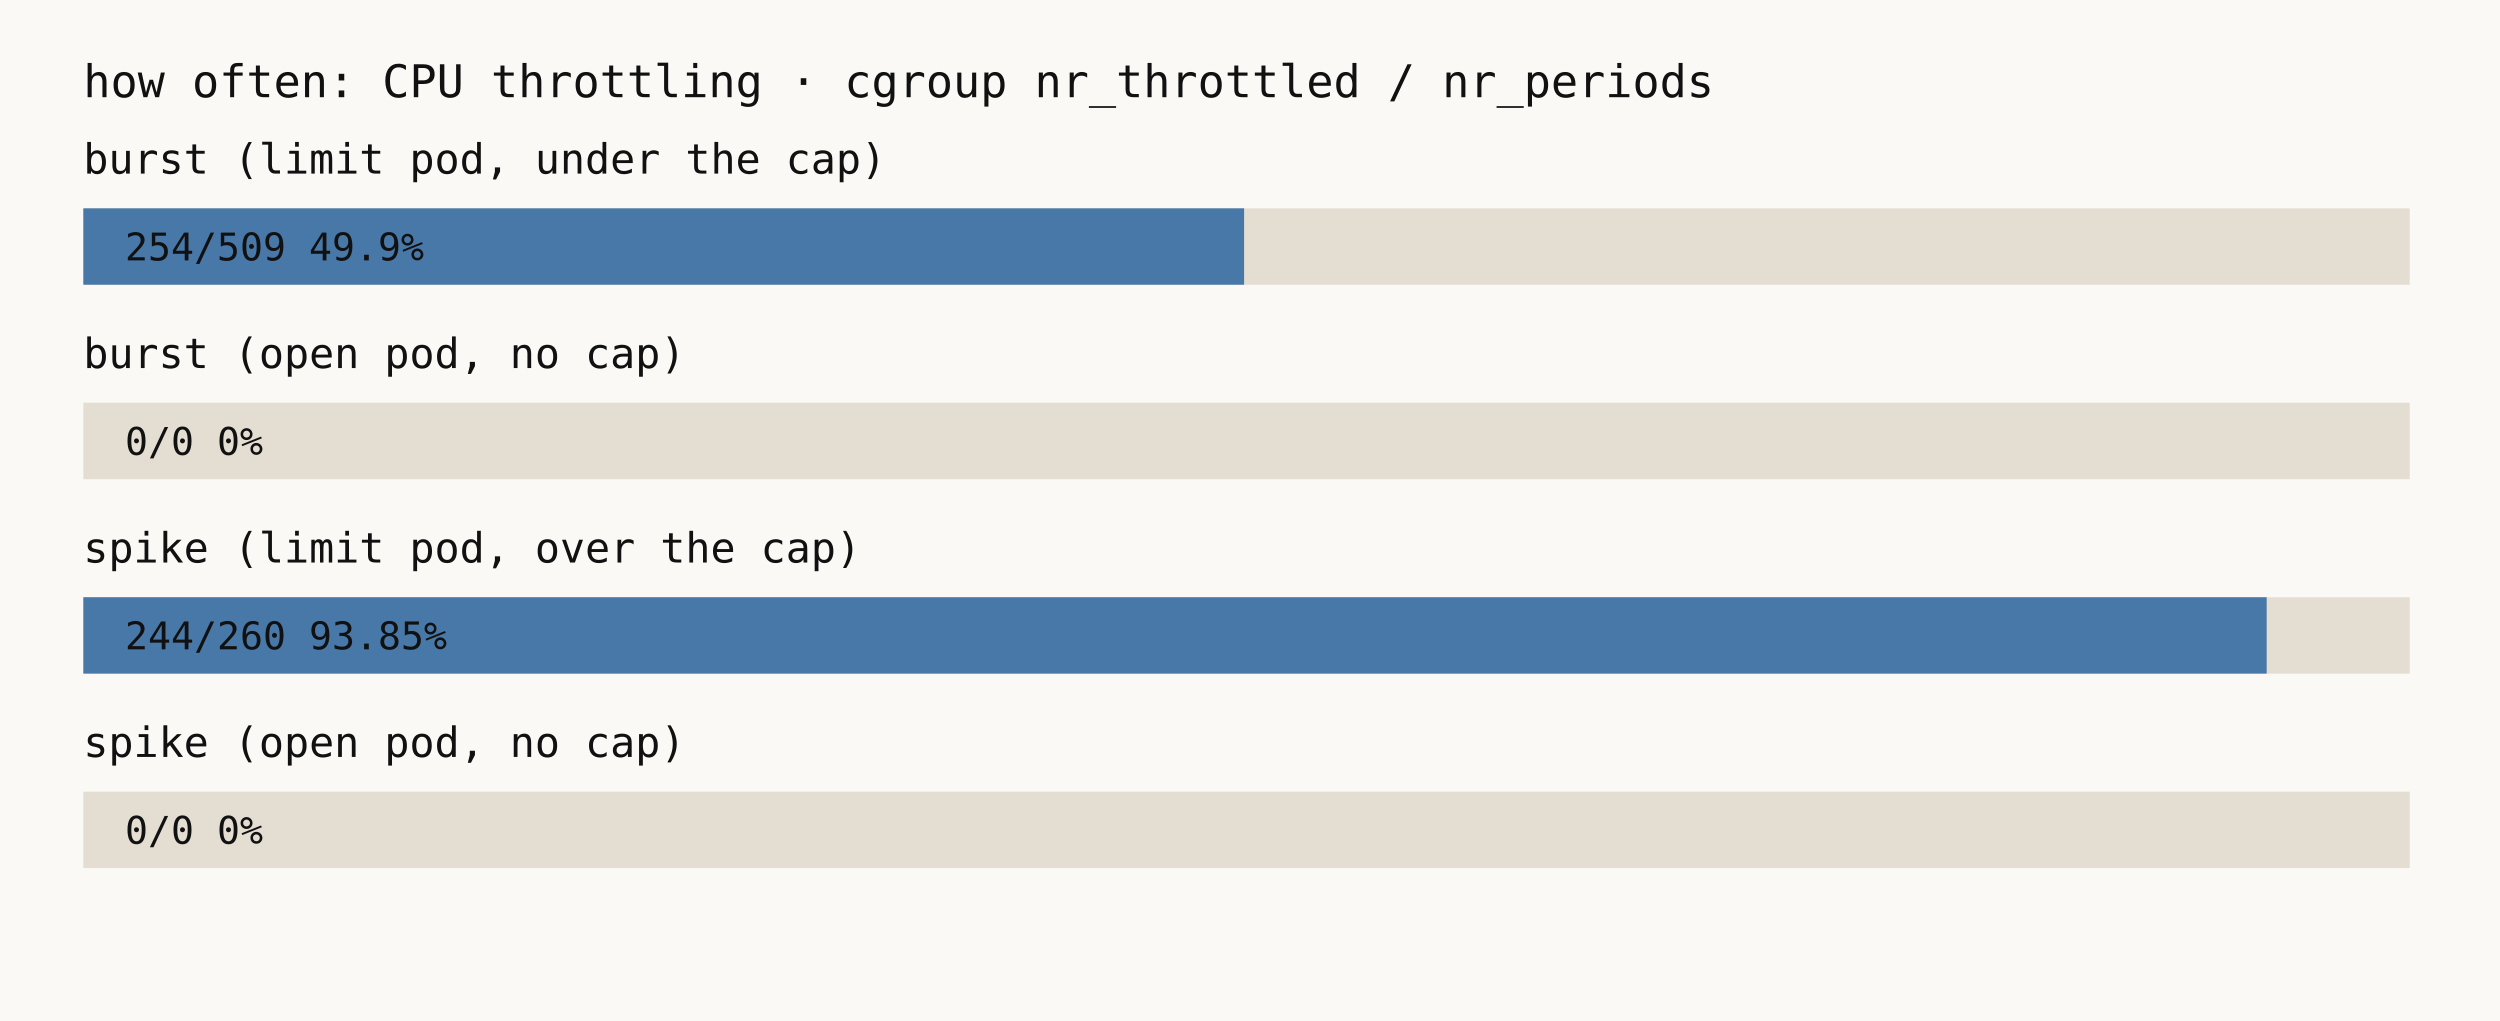
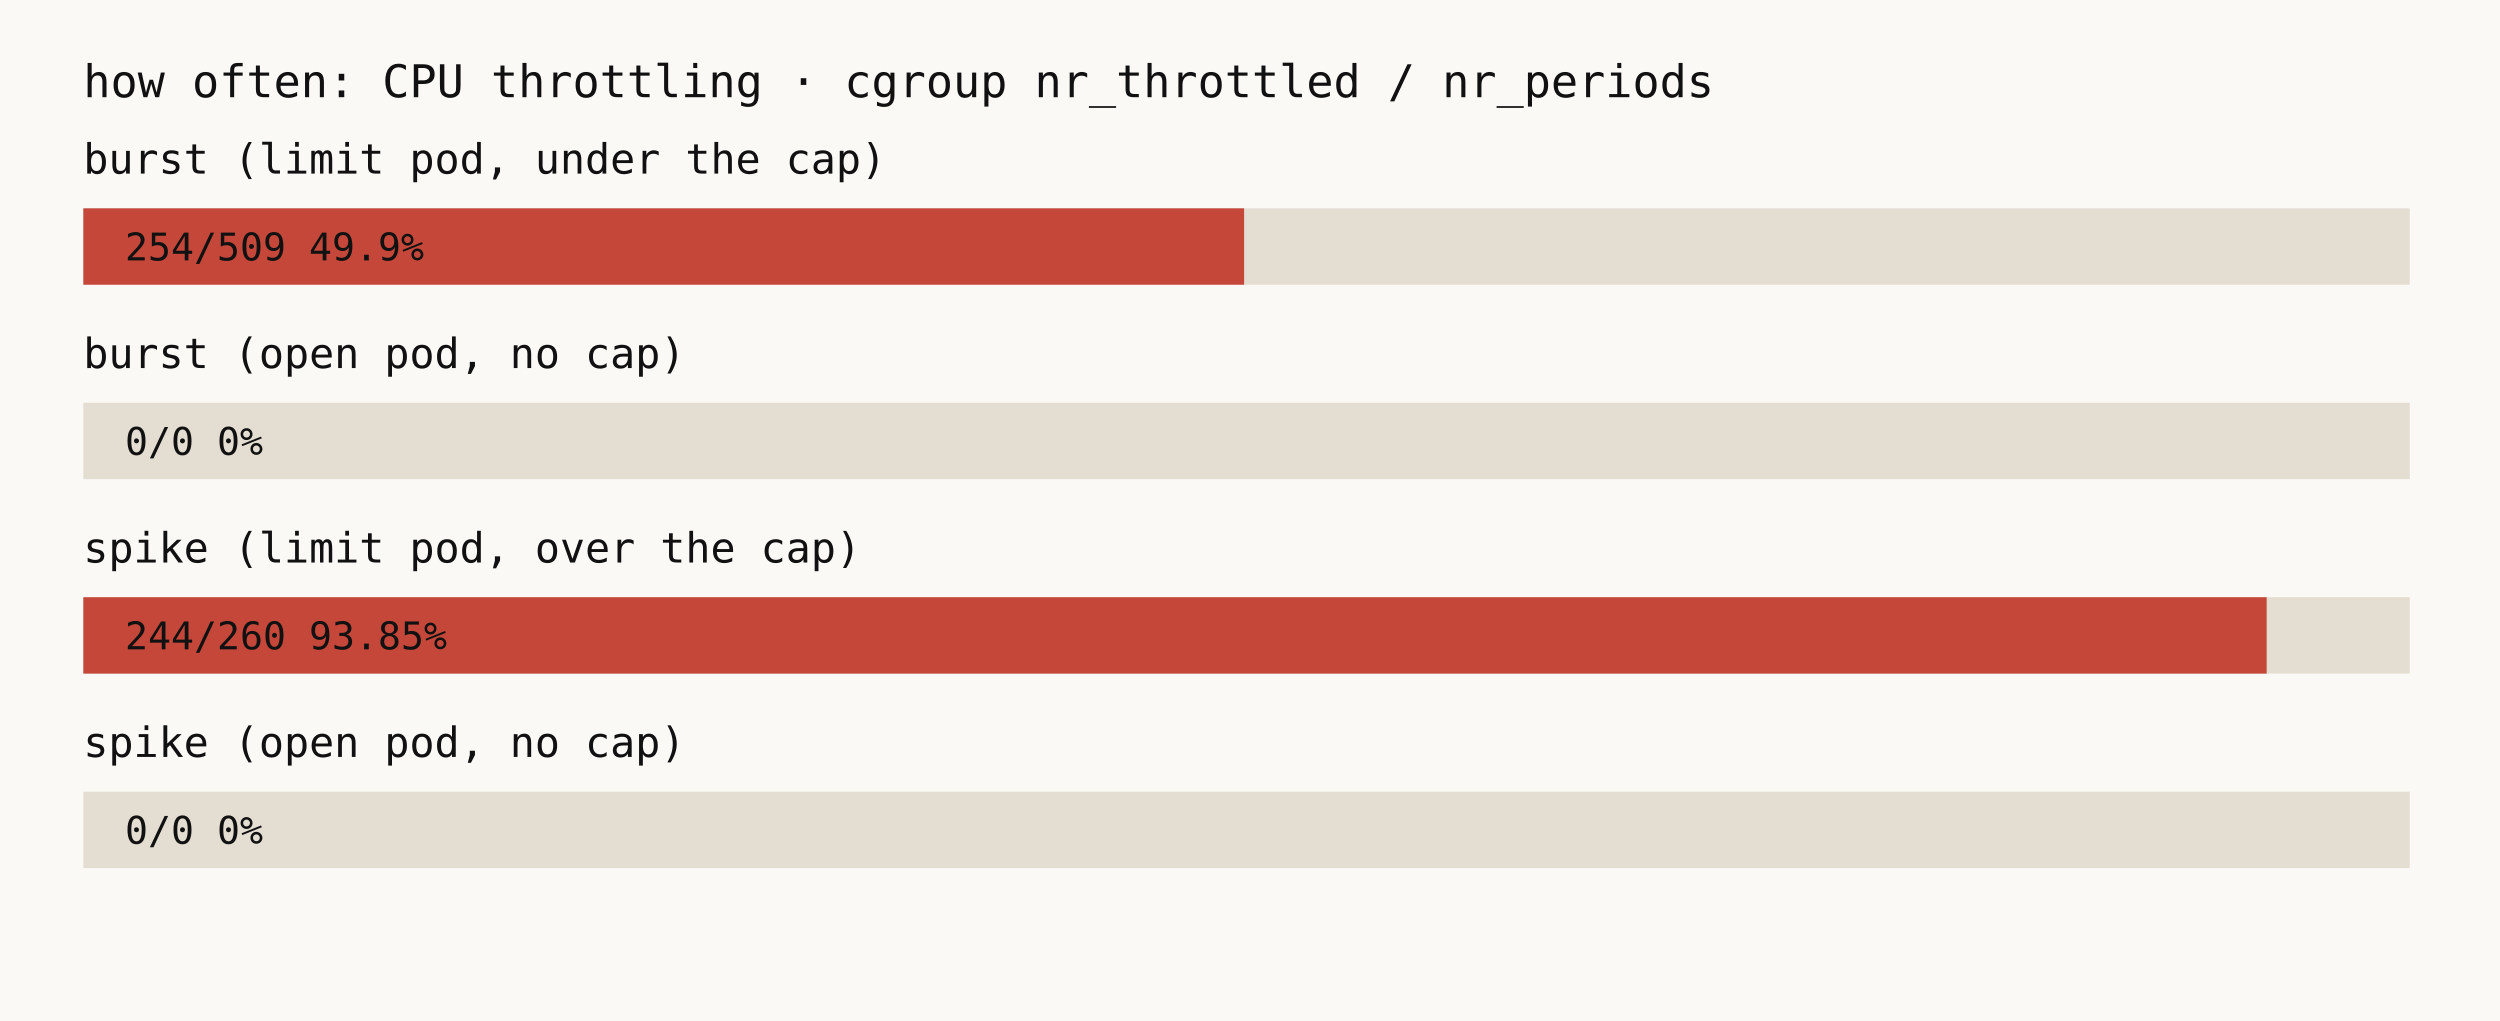
<svg xmlns="http://www.w3.org/2000/svg" width="720" height="294" viewBox="0 0 720 294">
  <rect width="720" height="294" fill="#faf9f6" />
  <text x="24" y="28" font-family="ui-monospace, SFMono-Regular, Menlo, monospace" font-size="13" fill="#111111">how often: CPU throttling  ·  cgroup nr_throttled / nr_periods</text>
  <text x="24" y="50" font-family="ui-monospace, SFMono-Regular, Menlo, monospace" font-size="12" fill="#111111">burst  (limit pod, under the cap)</text>
  <rect x="24.0" y="60.0" width="670.0" height="22.0" fill="#e4ddd2" />
-   <rect x="24.0" y="60.0" width="334.3" height="22.0" fill="#4878a8" />
+   <rect x="24.0" y="60.0" width="334.3" height="22.0" fill="#c4473a" />
  <text x="36" y="75" font-family="ui-monospace, SFMono-Regular, Menlo, monospace" font-size="11" fill="#111111">254/509  49.9%</text>
  <text x="24" y="106" font-family="ui-monospace, SFMono-Regular, Menlo, monospace" font-size="12" fill="#111111">burst  (open pod, no cap)</text>
  <rect x="24.0" y="116.0" width="670.0" height="22.0" fill="#e4ddd2" />
  <text x="36" y="131" font-family="ui-monospace, SFMono-Regular, Menlo, monospace" font-size="11" fill="#111111">0/0  0%</text>
  <text x="24" y="162" font-family="ui-monospace, SFMono-Regular, Menlo, monospace" font-size="12" fill="#111111">spike  (limit pod, over the cap)</text>
  <rect x="24.0" y="172.0" width="670.0" height="22.0" fill="#e4ddd2" />
-   <rect x="24.0" y="172.0" width="628.8" height="22.0" fill="#4878a8" />
+   <rect x="24.0" y="172.0" width="628.8" height="22.0" fill="#c4473a" />
  <text x="36" y="187" font-family="ui-monospace, SFMono-Regular, Menlo, monospace" font-size="11" fill="#111111">244/260  93.85%</text>
  <text x="24" y="218" font-family="ui-monospace, SFMono-Regular, Menlo, monospace" font-size="12" fill="#111111">spike  (open pod, no cap)</text>
  <rect x="24.0" y="228.0" width="670.0" height="22.0" fill="#e4ddd2" />
  <text x="36" y="243" font-family="ui-monospace, SFMono-Regular, Menlo, monospace" font-size="11" fill="#111111">0/0  0%</text>
</svg>
